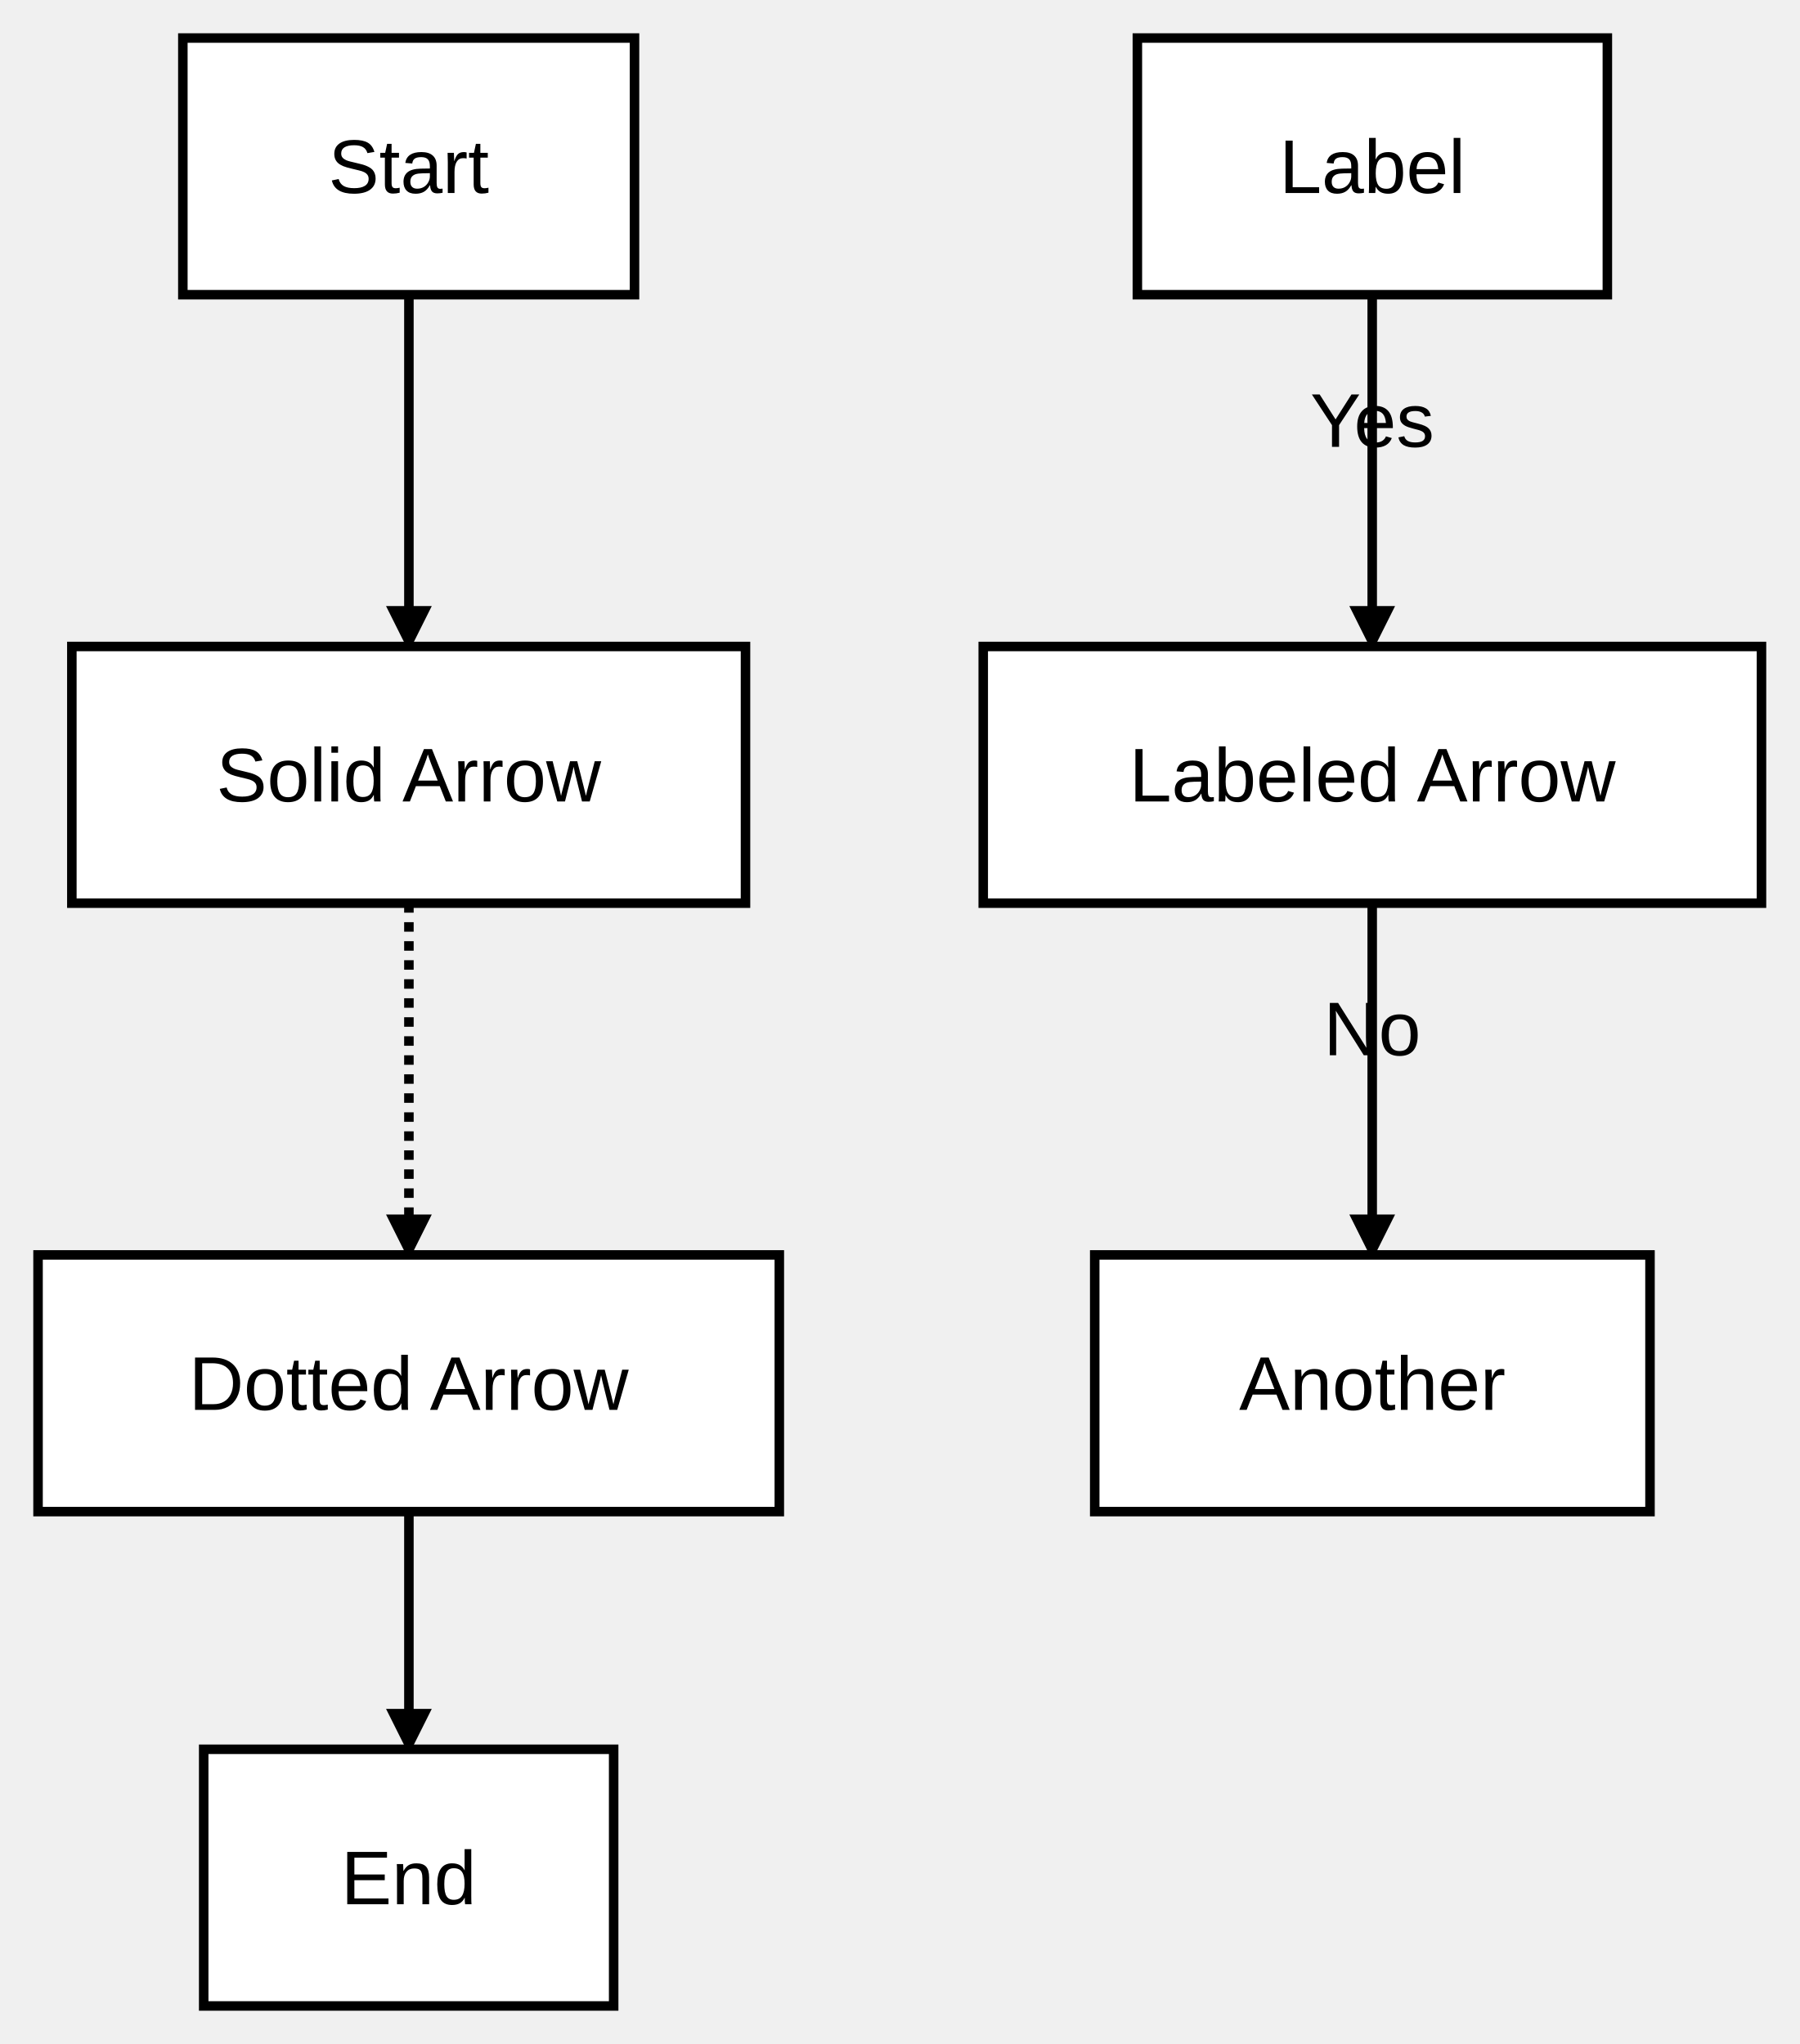
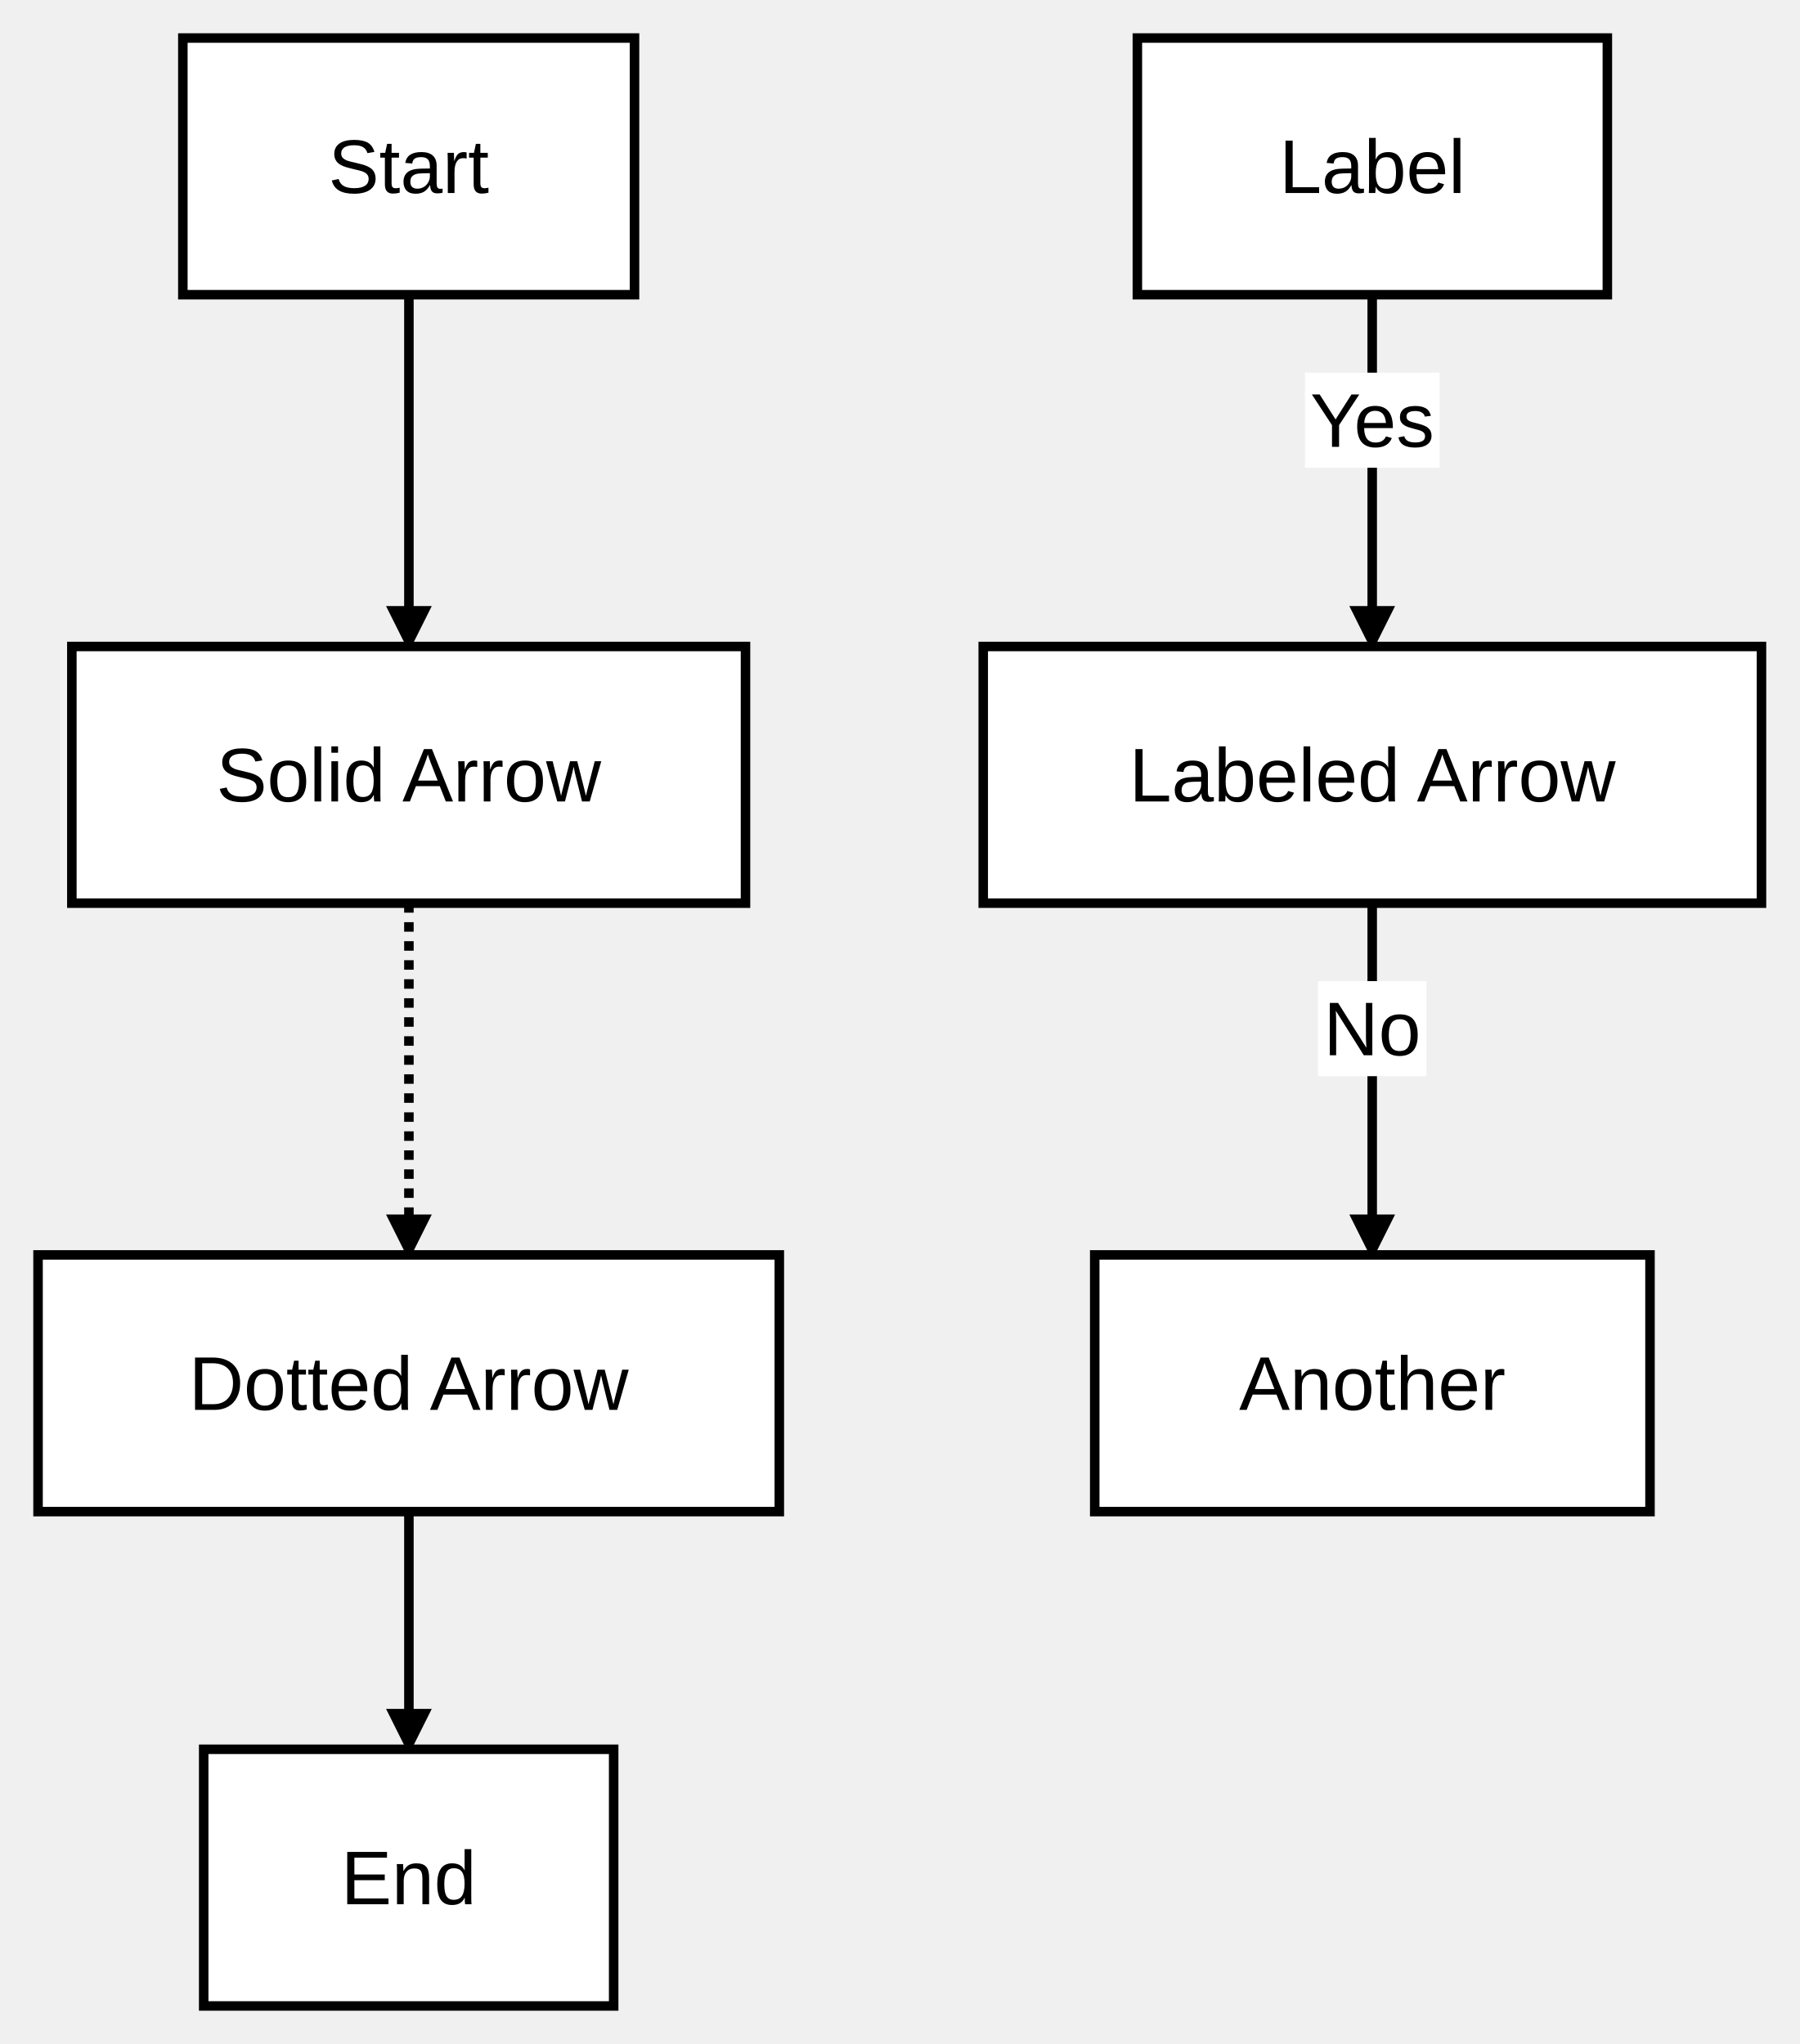
<svg xmlns="http://www.w3.org/2000/svg" width="378.472" height="430.0" viewBox="0 0 378.472 430.0" version="1.2" baseProfile="tiny" overflow="hidden">
  <g id="edge-A_to_B">
    <path fill="none" stroke="#000000" stroke-width="2.0" d="M 86.0 62.0 L 86.0 136.0" />
    <polygon fill="#000000" stroke="#000000" points="86.0,136.0 90.0,128.0 82.0,128.0" />
  </g>
  <g id="edge-B_to_C">
    <path fill="none" stroke="#000000" stroke-width="2.0" d="M 86.0 190.0 L 86.0 264.0" stroke-dasharray="2,2" />
    <polygon fill="#000000" stroke="#000000" points="86.0,264.0 90.0,256.0 82.0,256.0" />
  </g>
  <g id="edge-C_to_D">
    <path fill="none" stroke="#000000" stroke-width="2.0" d="M 86.0 318.0 L 86.0 368.0" />
    <polygon fill="#000000" stroke="#000000" points="86.0,368.0 90.0,360.0 82.0,360.0" />
  </g>
  <g id="edge-E_to_F">
    <path fill="none" stroke="#000000" stroke-width="2.0" d="M 288.6 62.0 L 288.6 136.0" />
    <polygon fill="#000000" stroke="#000000" points="288.6,136.0 292.6,128.0 284.6,128.0" />
+     <rect fill="#ffffff" stroke="none" x="274.44" y="78.4" width="28.32" height="20.0" />
    <text fill="#000000" x="288.6" y="94.0" text-anchor="middle" font-family="Arial, Helvetica, sans-serif" font-size="16.0">Yes</text>
  </g>
  <g id="edge-F_to_G">
    <path fill="none" stroke="#000000" stroke-width="2.0" d="M 288.6 190.0 L 288.6 264.0" />
    <polygon fill="#000000" stroke="#000000" points="288.6,264.0 292.6,256.0 284.6,256.0" />
+     <rect fill="#ffffff" stroke="none" x="277.2" y="206.4" width="22.8" height="20.0" />
    <text fill="#000000" x="288.6" y="222.0" text-anchor="middle" font-family="Arial, Helvetica, sans-serif" font-size="16.0">No</text>
  </g>
  <g id="node-A">
    <rect fill="#ffffff" stroke="#000000" stroke-width="2.0" x="38.456" y="8.0" width="94.992" height="54.0" />
    <text fill="#000000" x="85.952" y="40.6" text-anchor="middle" font-family="Arial, Helvetica, sans-serif" font-size="16.0">Start</text>
  </g>
  <g id="node-B">
    <rect fill="#ffffff" stroke="#000000" stroke-width="2.0" x="15.112" y="136.0" width="141.68" height="54.0" />
    <text fill="#000000" x="85.952" y="168.6" text-anchor="middle" font-family="Arial, Helvetica, sans-serif" font-size="16.0">Solid Arrow</text>
  </g>
  <g id="node-C">
    <rect fill="#ffffff" stroke="#000000" stroke-width="2.0" x="8.0" y="264.0" width="155.904" height="54.0" />
    <text fill="#000000" x="85.952" y="296.6" text-anchor="middle" font-family="Arial, Helvetica, sans-serif" font-size="16.0">Dotted Arrow</text>
  </g>
  <g id="node-D">
    <rect fill="#ffffff" stroke="#000000" stroke-width="2.0" x="42.84" y="368.0" width="86.224" height="54.0" />
    <text fill="#000000" x="85.952" y="400.6" text-anchor="middle" font-family="Arial, Helvetica, sans-serif" font-size="16.0">End</text>
  </g>
  <g id="node-E">
    <rect fill="#ffffff" stroke="#000000" stroke-width="2.0" x="239.208" y="8.0" width="98.848" height="54.0" />
    <text fill="#000000" x="288.632" y="40.6" text-anchor="middle" font-family="Arial, Helvetica, sans-serif" font-size="16.0">Label</text>
  </g>
  <g id="node-F">
    <rect fill="#ffffff" stroke="#000000" stroke-width="2.0" x="206.792" y="136.0" width="163.68" height="54.0" />
    <text fill="#000000" x="288.632" y="168.6" text-anchor="middle" font-family="Arial, Helvetica, sans-serif" font-size="16.0">Labeled Arrow</text>
  </g>
  <g id="node-G">
    <rect fill="#ffffff" stroke="#000000" stroke-width="2.0" x="230.24" y="264.0" width="116.784" height="54.0" />
    <text fill="#000000" x="288.632" y="296.6" text-anchor="middle" font-family="Arial, Helvetica, sans-serif" font-size="16.0">Another</text>
  </g>
</svg>
